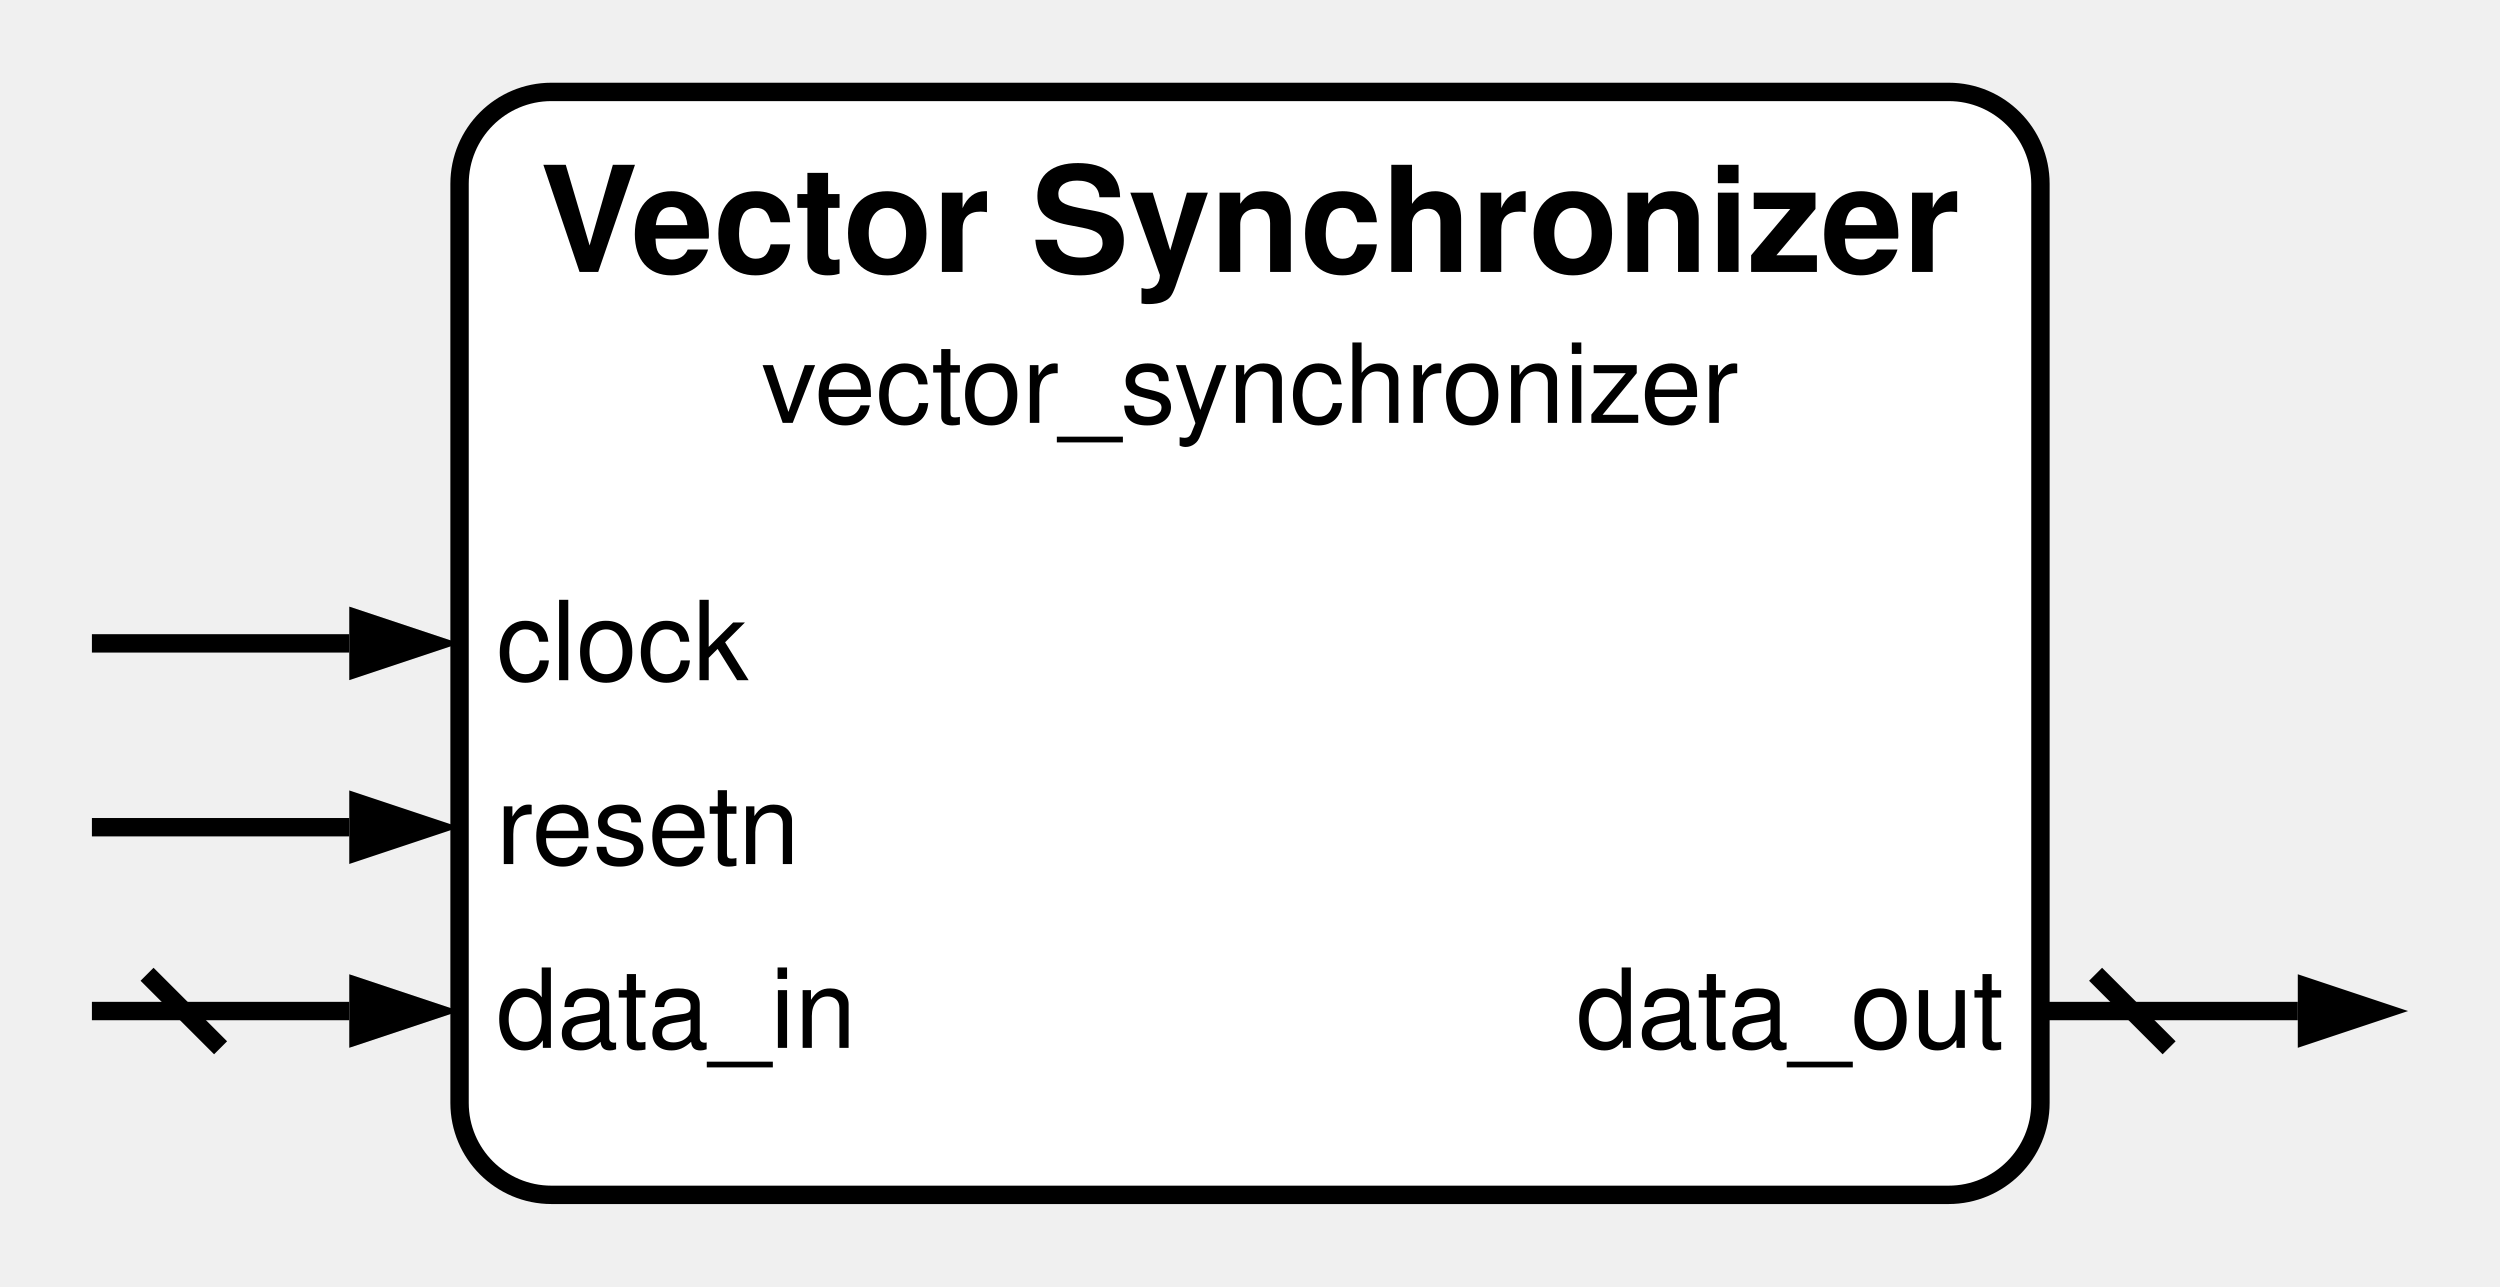
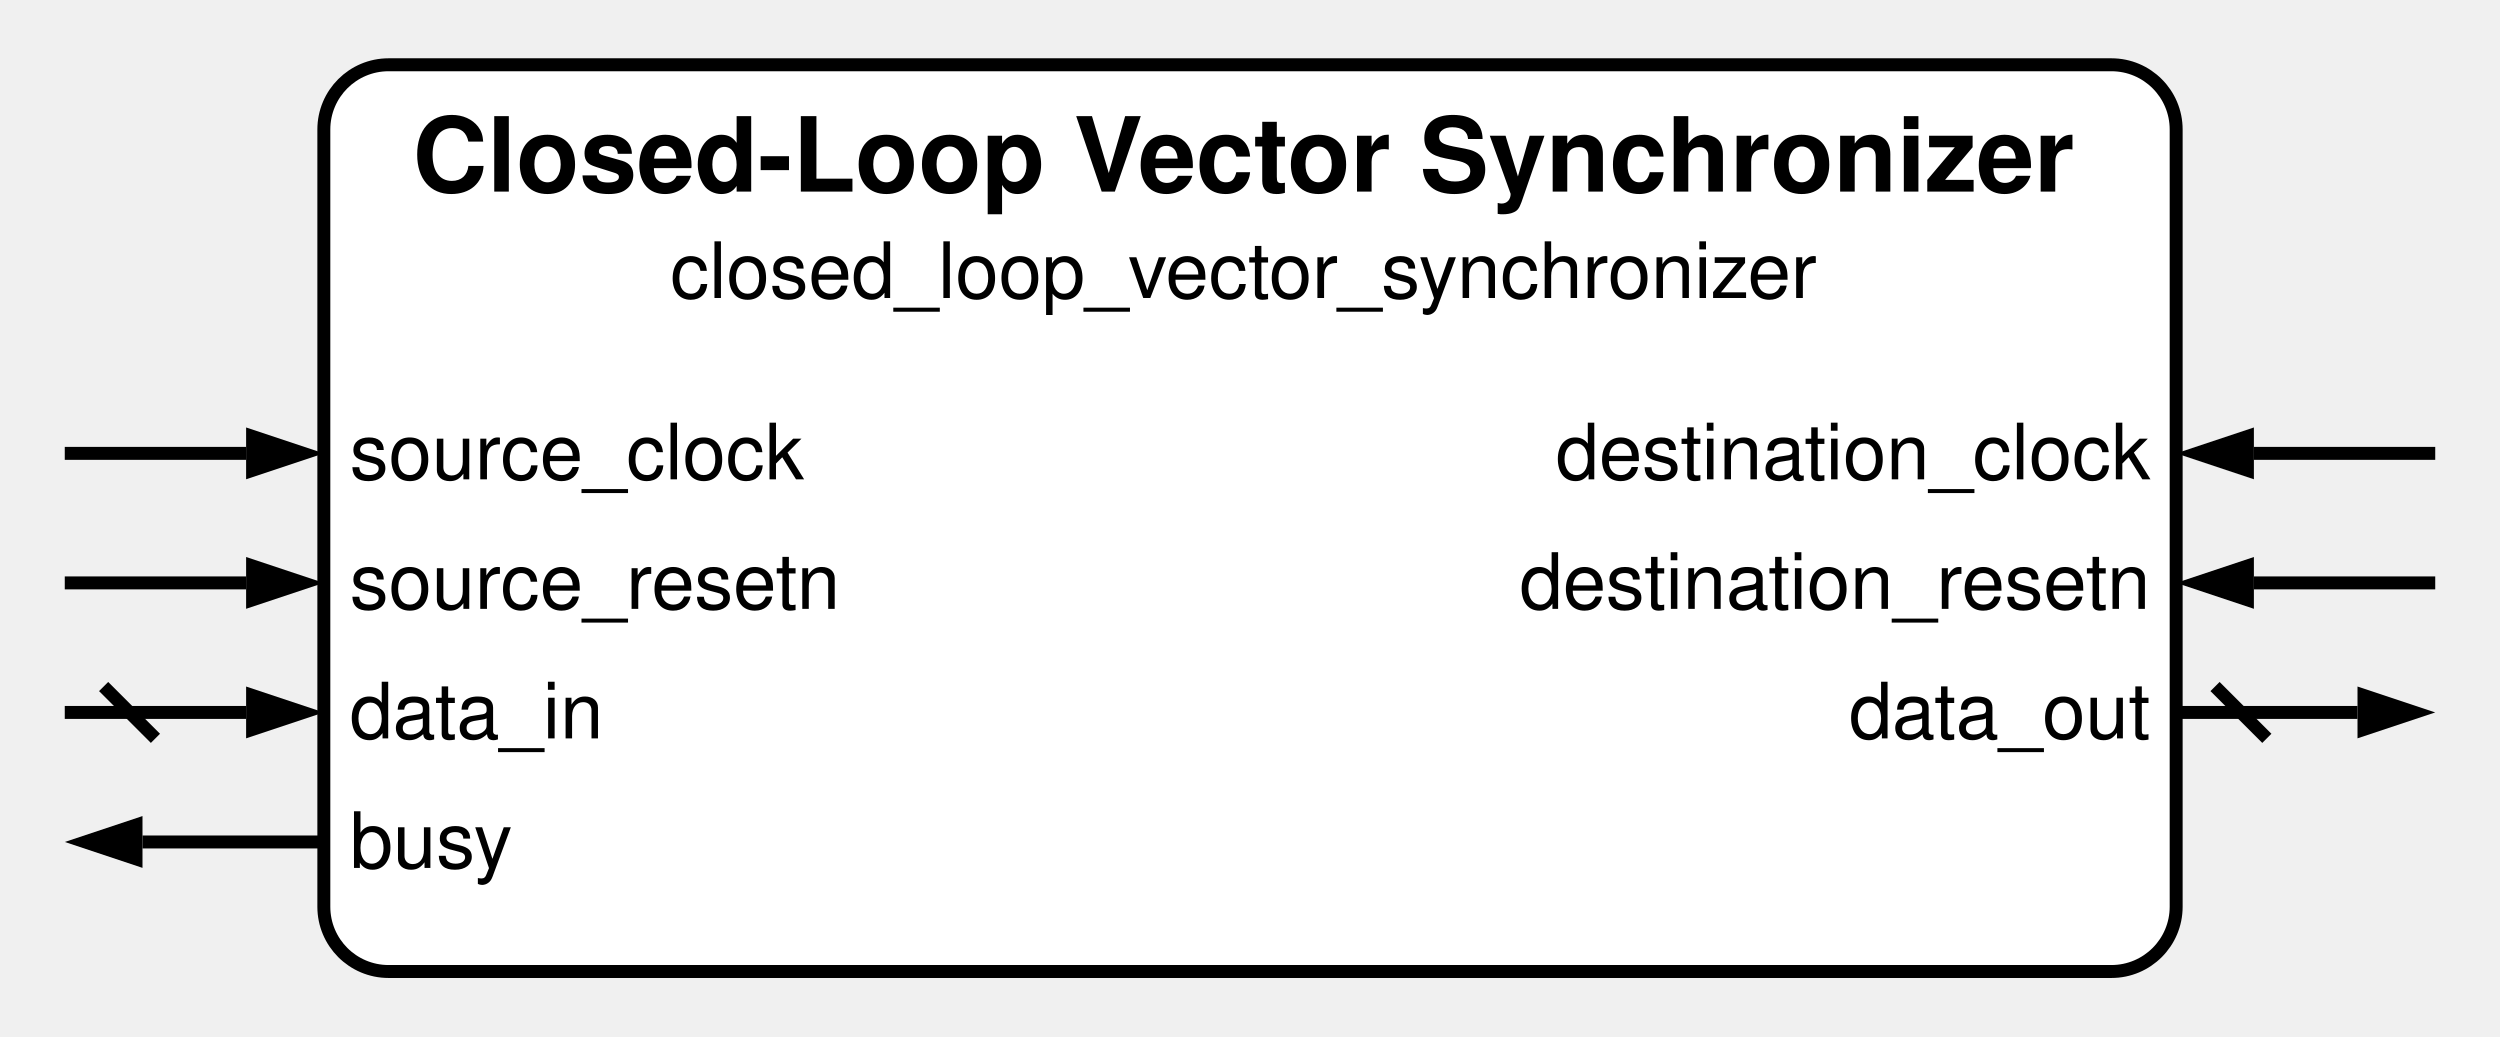
- <svg xmlns="http://www.w3.org/2000/svg" width="272" height="140" viewBox="0 0 136 70">
-   <rect x="25" y="5" width="86" height="60" fill="white" stroke="black" stroke-width="1" rx="5" />
-   <text x="68" y="12" text-anchor="middle" dominant-baseline="middle" font-family="Helvetica" font-size="8" font-weight="bold" fill="black">Vector Synchronizer</text>
-   <text x="68" y="21" text-anchor="middle" dominant-baseline="middle" font-family="Helvetica" font-size="6" font-weight="regular" fill="black">vector_synchronizer</text>
-   <text x="27" y="35" text-anchor="start" dominant-baseline="middle" font-family="Helvetica" font-size="6" font-weight="regular" fill="black">clock</text>
+ <svg xmlns="http://www.w3.org/2000/svg" width="386" height="160" viewBox="0 0 193 80">
+   <rect x="25" y="5" width="143" height="70" fill="white" stroke="black" stroke-width="1" rx="5" />
+   <text x="96" y="12" text-anchor="middle" dominant-baseline="middle" font-family="Helvetica" font-size="8" font-weight="bold" fill="black">Closed-Loop Vector Synchronizer</text>
+   <text x="96" y="21" text-anchor="middle" dominant-baseline="middle" font-family="Helvetica" font-size="6" font-weight="regular" fill="black">closed_loop_vector_synchronizer</text>
+   <text x="27" y="35" text-anchor="start" dominant-baseline="middle" font-family="Helvetica" font-size="6" font-weight="regular" fill="black">source_clock</text>
  <line x1="19" y1="35" x2="5" y2="35" stroke="black" stroke-width="1" />
  <path d="M 25 35 l -6 +2.0 v -4 z" fill="black" />
-   <text x="27" y="45" text-anchor="start" dominant-baseline="middle" font-family="Helvetica" font-size="6" font-weight="regular" fill="black">resetn</text>
+   <text x="166" y="35" text-anchor="end" dominant-baseline="middle" font-family="Helvetica" font-size="6" font-weight="regular" fill="black">destination_clock</text>
+   <line x1="174" y1="35" x2="188" y2="35" stroke="black" stroke-width="1" />
+   <path d="M 168 35 l +6 +2.0 v -4 z" fill="black" />
+   <text x="27" y="45" text-anchor="start" dominant-baseline="middle" font-family="Helvetica" font-size="6" font-weight="regular" fill="black">source_resetn</text>
  <line x1="19" y1="45" x2="5" y2="45" stroke="black" stroke-width="1" />
  <path d="M 25 45 l -6 +2.0 v -4 z" fill="black" />
+   <text x="166" y="45" text-anchor="end" dominant-baseline="middle" font-family="Helvetica" font-size="6" font-weight="regular" fill="black">destination_resetn</text>
+   <line x1="174" y1="45" x2="188" y2="45" stroke="black" stroke-width="1" />
+   <path d="M 168 45 l +6 +2.0 v -4 z" fill="black" />
  <text x="27" y="55" text-anchor="start" dominant-baseline="middle" font-family="Helvetica" font-size="6" font-weight="regular" fill="black">data_in</text>
  <line x1="19" y1="55" x2="5" y2="55" stroke="black" stroke-width="1" />
  <path d="M 25 55 l -6 +2.0 v -4 z" fill="black" />
  <line x1="8" y1="53" x2="12" y2="57" stroke="black" stroke-width="1" />
-   <text x="109" y="55" text-anchor="end" dominant-baseline="middle" font-family="Helvetica" font-size="6" font-weight="regular" fill="black">data_out</text>
-   <line x1="111" y1="55" x2="125" y2="55" stroke="black" stroke-width="1" />
-   <path d="M 131 55 l -6 +2.0 v -4 z" fill="black" />
-   <line x1="114" y1="53" x2="118" y2="57" stroke="black" stroke-width="1" />
+   <text x="166" y="55" text-anchor="end" dominant-baseline="middle" font-family="Helvetica" font-size="6" font-weight="regular" fill="black">data_out</text>
+   <line x1="168" y1="55" x2="182" y2="55" stroke="black" stroke-width="1" />
+   <path d="M 188 55 l -6 +2.0 v -4 z" fill="black" />
+   <line x1="171" y1="53" x2="175" y2="57" stroke="black" stroke-width="1" />
+   <text x="27" y="65" text-anchor="start" dominant-baseline="middle" font-family="Helvetica" font-size="6" font-weight="regular" fill="black">busy</text>
+   <line x1="25" y1="65" x2="11" y2="65" stroke="black" stroke-width="1" />
+   <path d="M 5 65 l +6 +2.0 v -4 z" fill="black" />
  <style>
      @media (prefers-color-scheme: dark) {
        :root {
          filter: invert(100%) hue-rotate(180deg);
        }
      }
    </style>
</svg>
